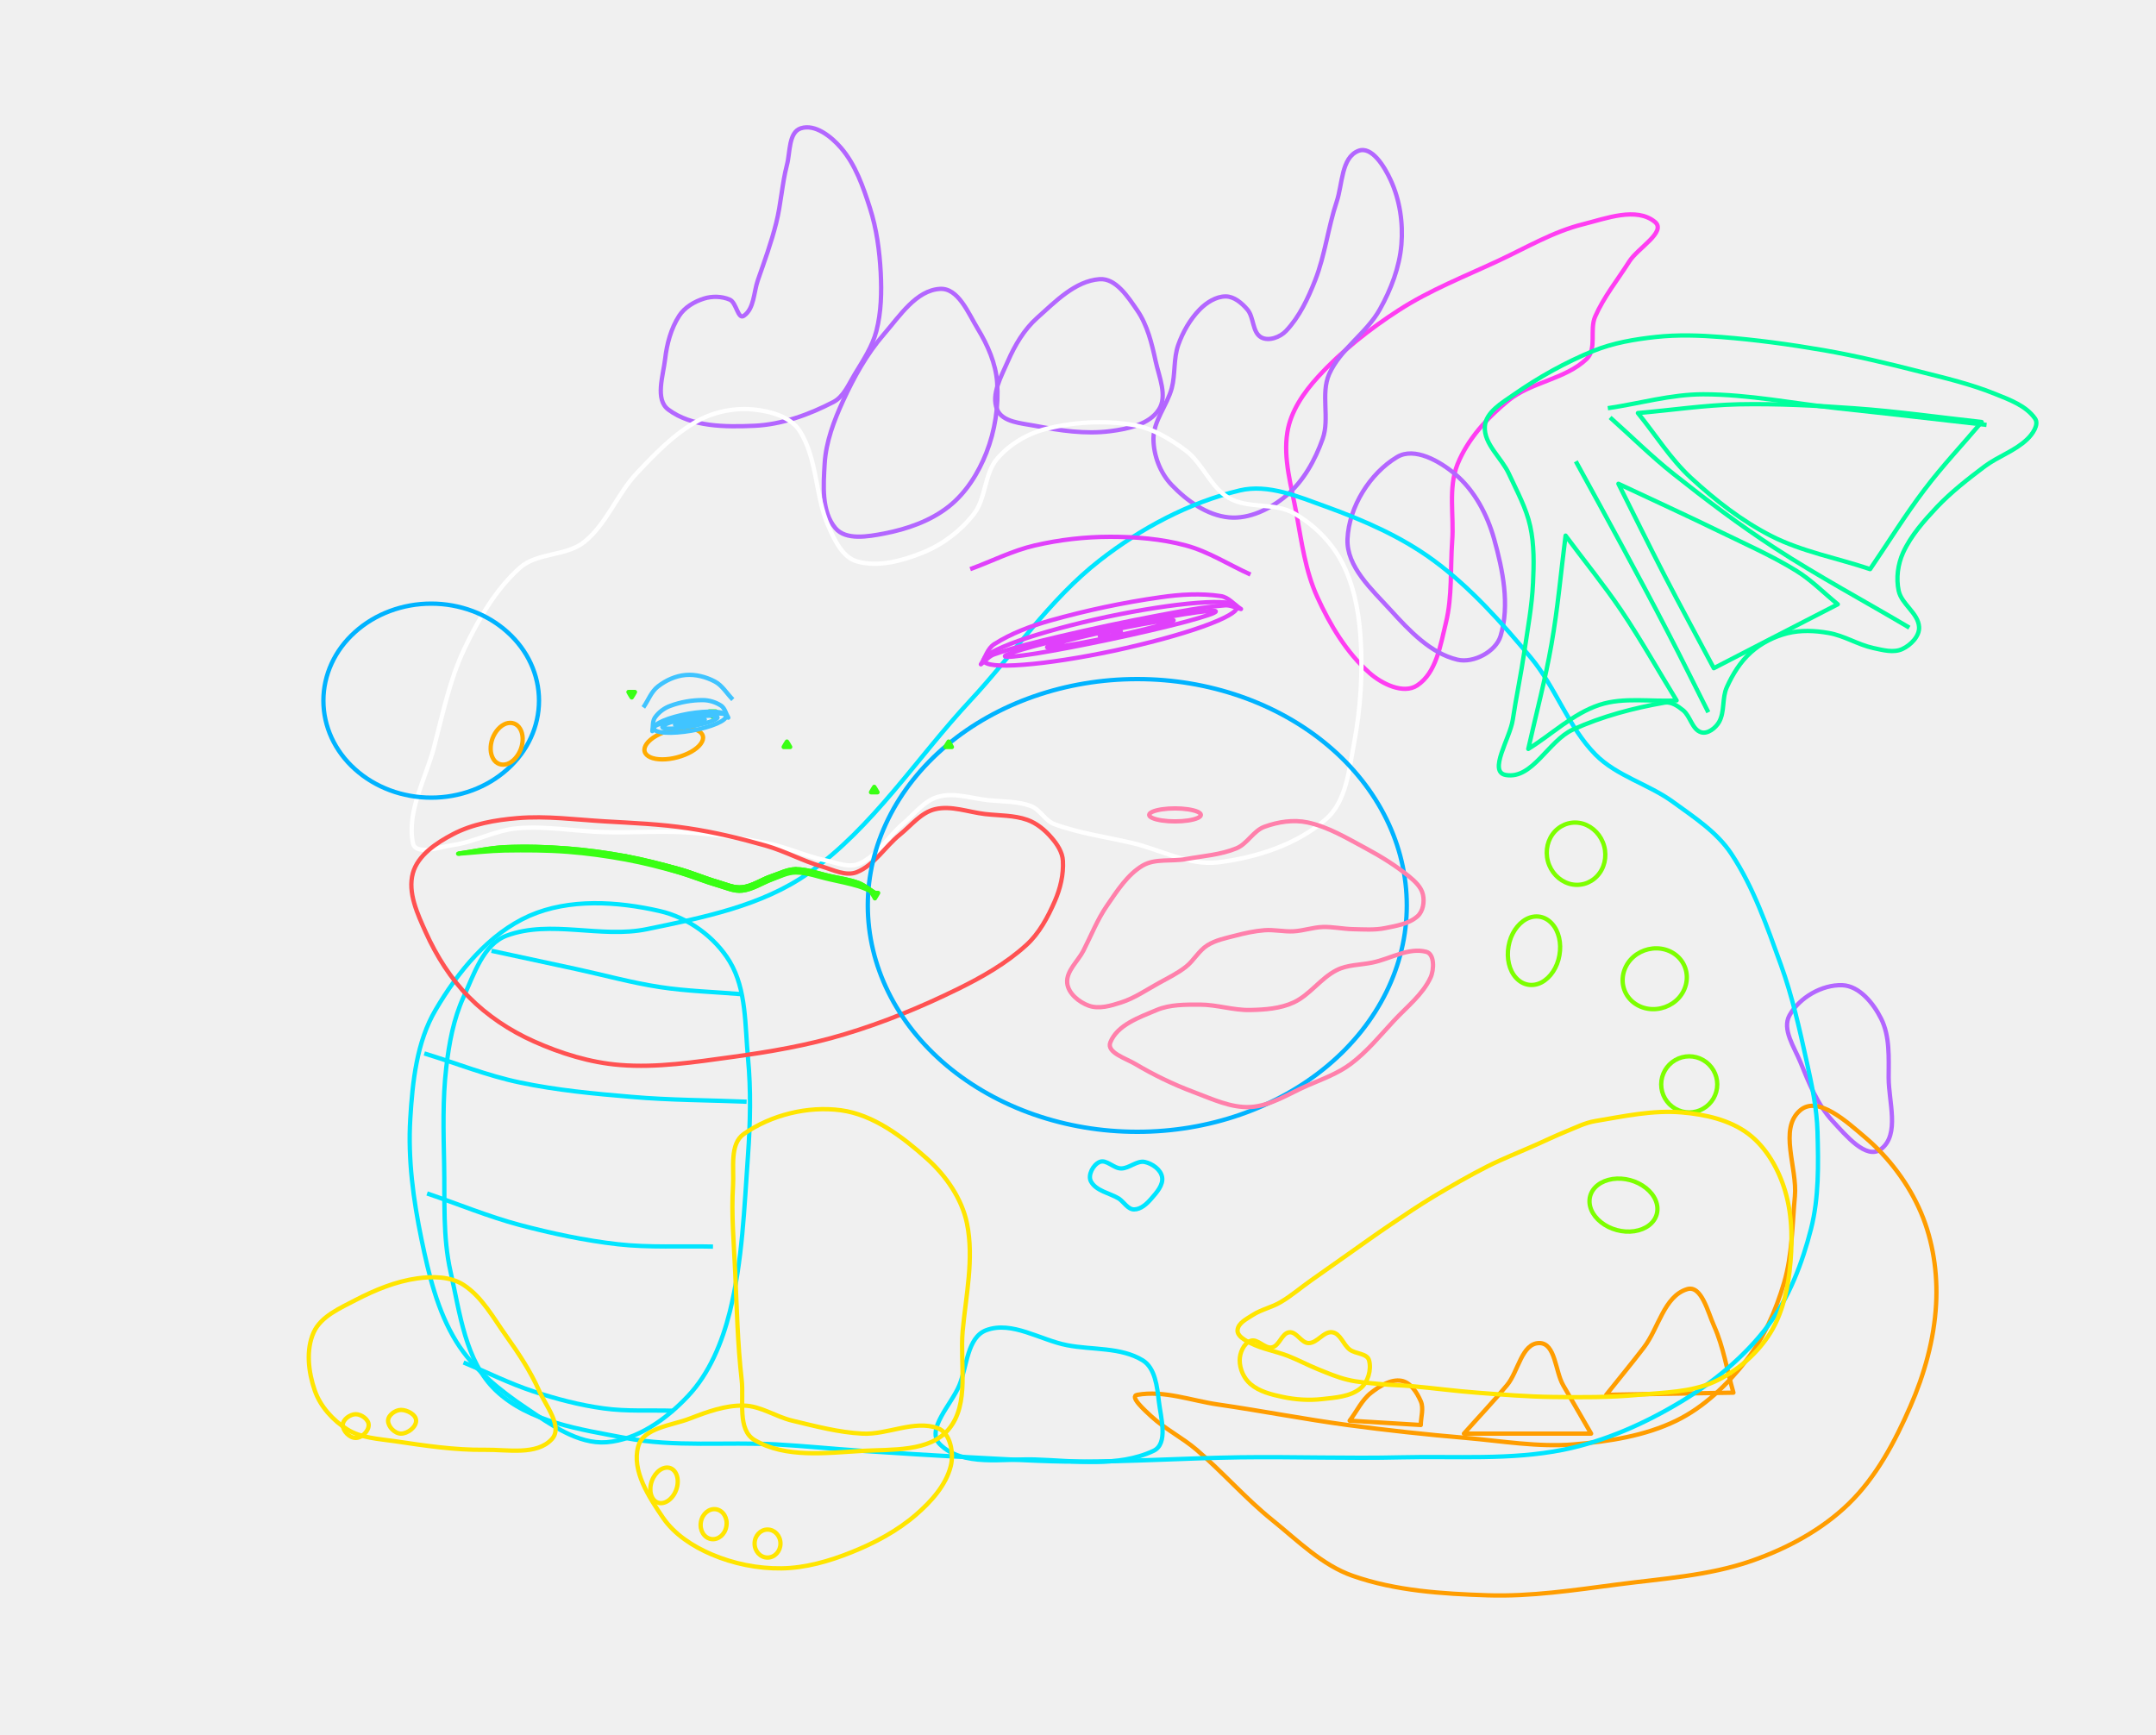
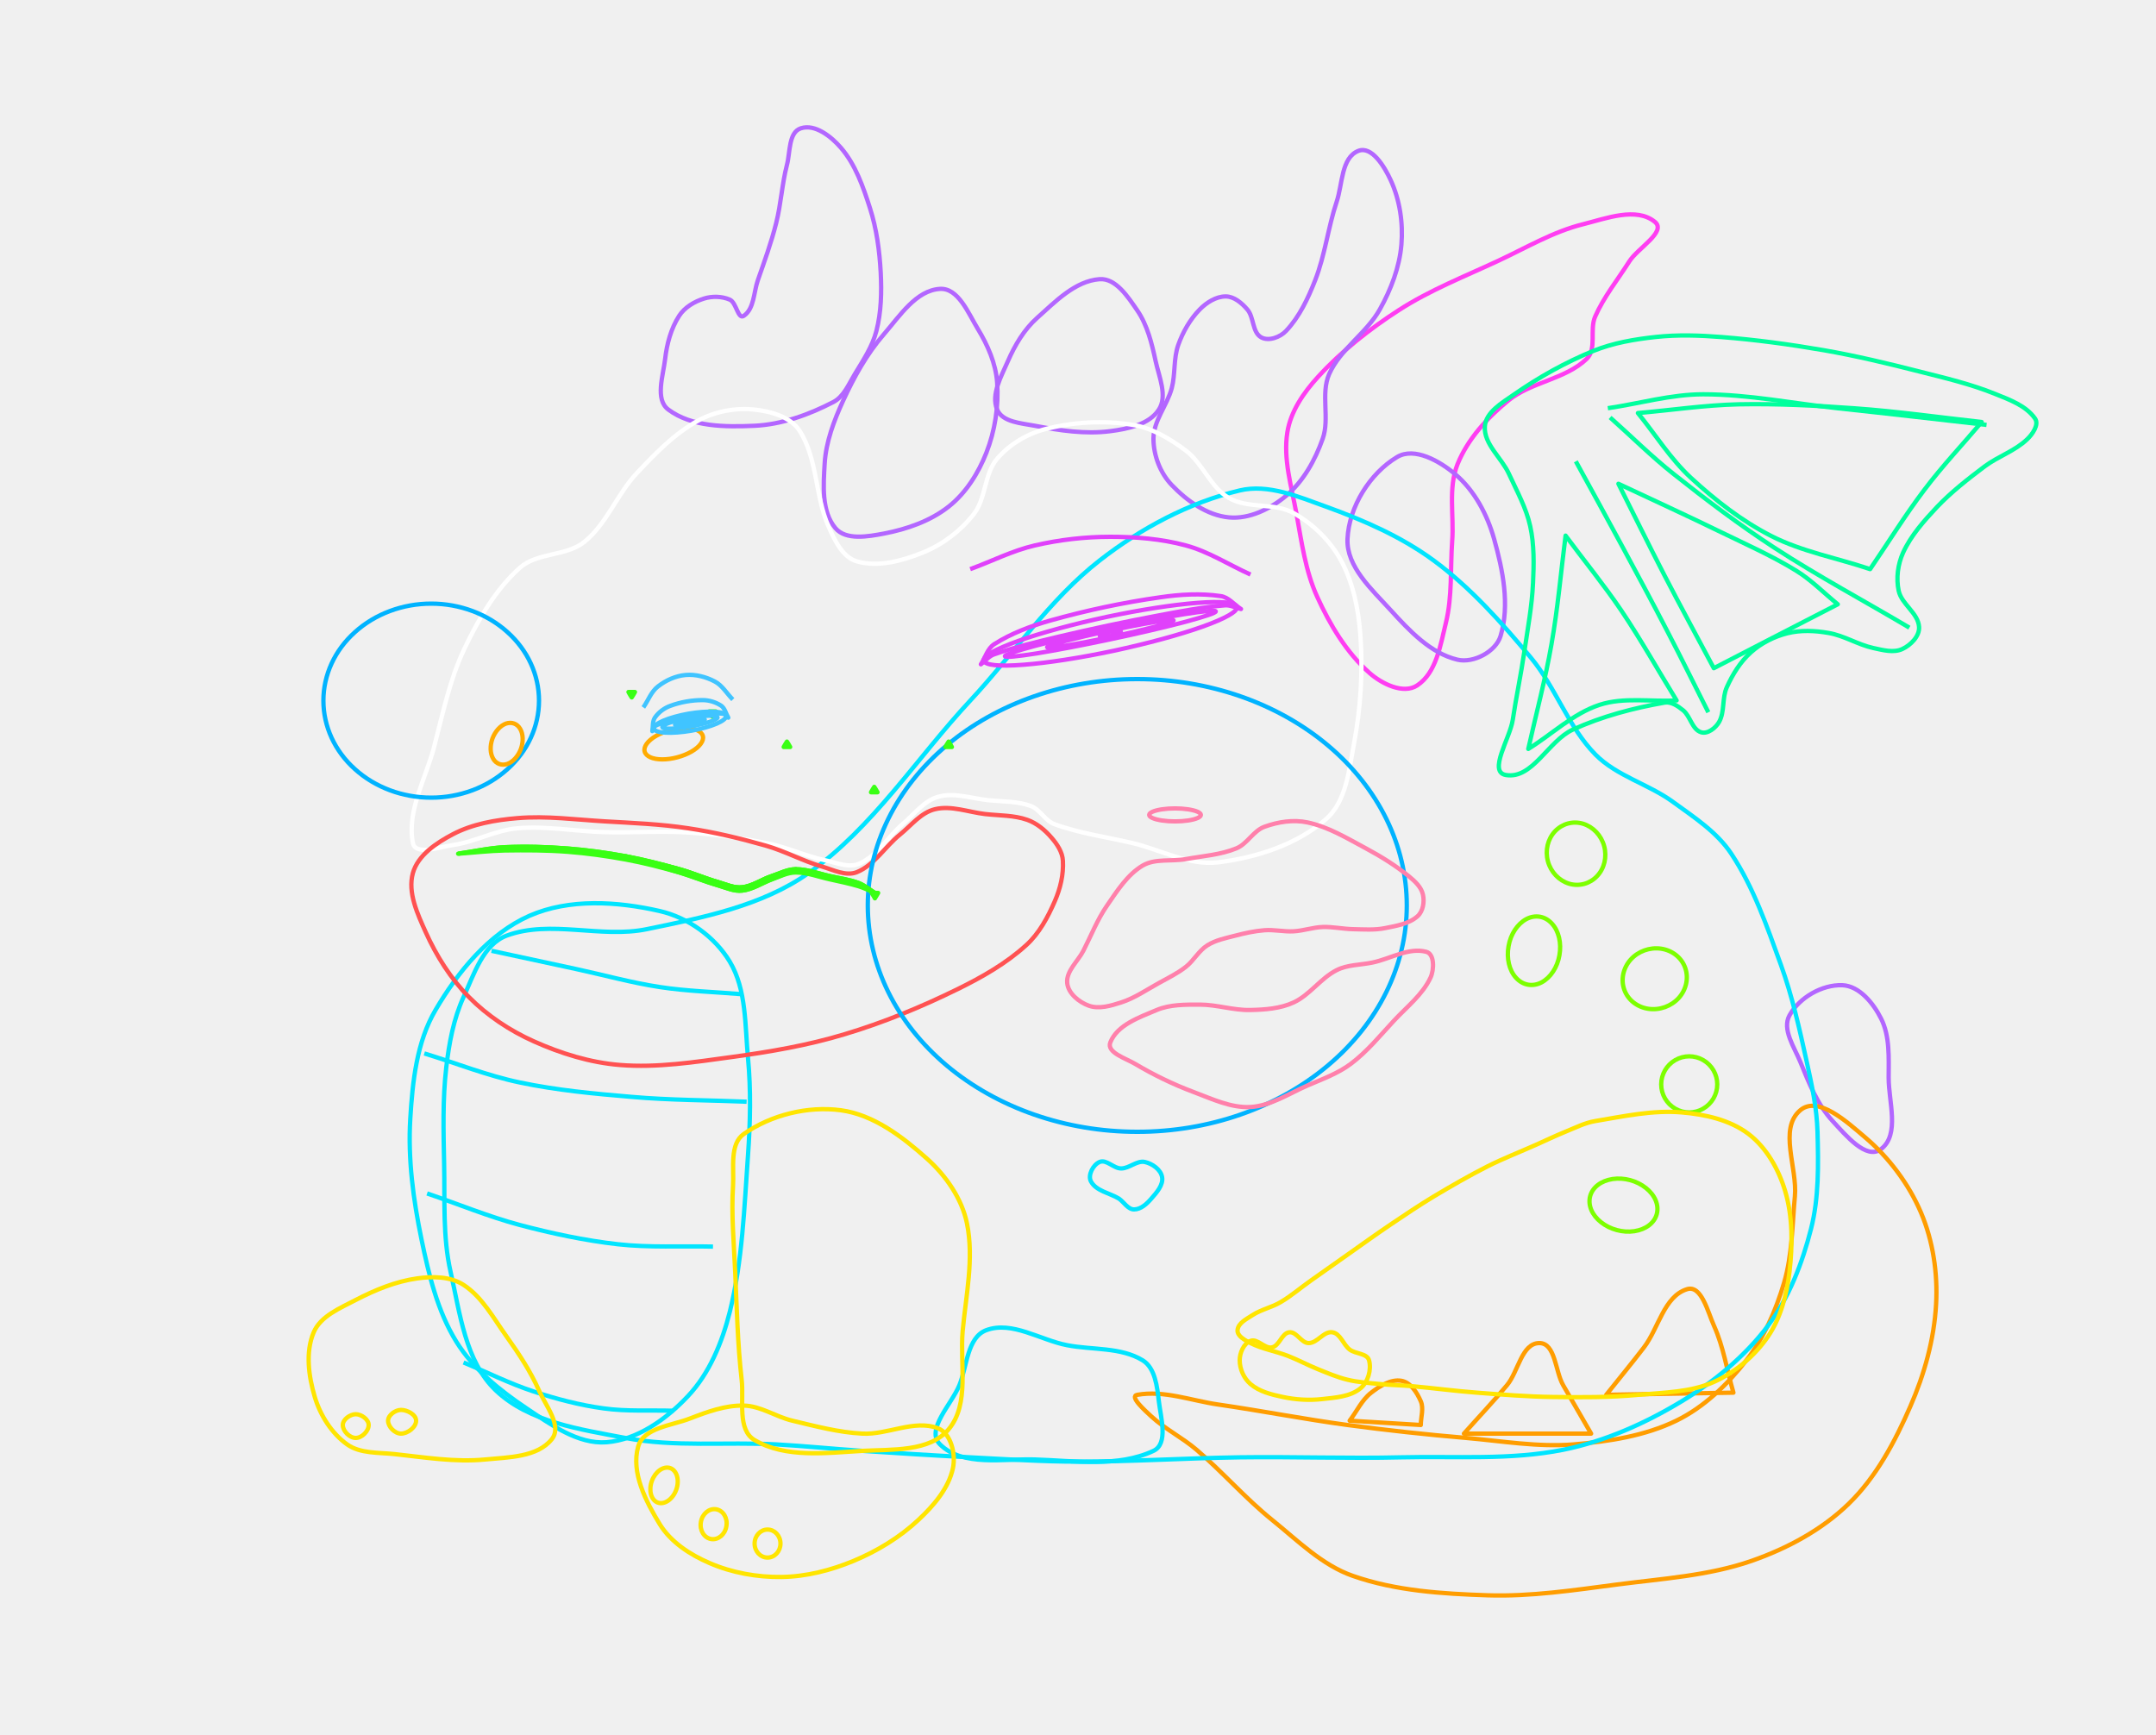
<svg xmlns="http://www.w3.org/2000/svg" width="2000" height="1609" viewBox="0 0 2000 1609">
  <g id="g_wing_back" fill="none" stroke="#ff3df2" stroke-width="4" stroke-linejoin="round">
    <path id="wing_lobe" d="M 1535.1 205.8 C 1546.4 215.0 1519.0 230.3 1511.3 242.7 C 1500.6 259.6 1487.7 275.5 1479.7 293.8 C 1474.4 306.0 1481.5 323.6 1471.9 332.9 C 1452.1 352.0 1420.4 354.2 1399.1 371.6 C 1379.6 387.6 1361.4 407.4 1352.0 430.8 C 1343.2 452.9 1348.9 478.3 1347.1 502.1 C 1345.3 527.3 1347.3 553.2 1341.3 577.7 C 1336.2 598.5 1332.4 624.2 1314.6 635.9 C 1301.8 644.3 1281.8 634.4 1270.4 624.3 C 1249.1 605.4 1233.8 579.8 1222.0 553.9 C 1210.9 529.7 1207.4 502.5 1202.6 476.3 C 1198.1 451.5 1190.2 426.0 1194.2 401.1 C 1197.2 381.7 1209.4 364.1 1222.6 349.7 C 1244.5 325.7 1270.5 305.2 1297.8 287.6 C 1326.5 269.1 1358.6 256.5 1389.5 242.1 C 1415.5 230.0 1440.7 214.9 1468.6 208.0 C 1490.1 202.6 1517.9 191.8 1535.1 205.8 Z" />
  </g>
  <g id="g_spikes" fill="none" stroke="#b366ff" stroke-width="4" stroke-linejoin="round">
    <path id="spike_head_3" d="M 1296.0 424.0 C 1312.1 414.3 1335.7 427.9 1350.0 440.0 C 1367.8 455.0 1379.7 477.5 1386.0 500.0 C 1394.1 529.0 1400.7 561.2 1392.0 590.0 C 1387.6 604.6 1366.8 615.5 1352.0 612.0 C 1327.0 606.1 1307.3 585.0 1290.0 566.0 C 1272.7 547.0 1248.9 525.7 1250.0 500.0 C 1251.3 470.4 1270.6 439.2 1296.0 424.0 Z" />
    <path id="spike_back_1" d="M 1709.0 914.0 C 1724.8 914.6 1737.9 930.8 1745.0 945.0 C 1753.3 961.5 1752.0 981.5 1752.0 1000.0 C 1752.0 1022.1 1762.5 1052.5 1745.0 1066.0 C 1731.3 1076.6 1711.8 1052.7 1700.0 1040.0 C 1685.8 1024.7 1677.9 1004.3 1670.0 985.0 C 1664.4 971.4 1652.9 954.9 1660.0 942.0 C 1669.1 925.5 1690.2 913.3 1709.0 914.0 Z" />
    <path id="horn_left" d="M 743.0 119.0 C 756.1 114.8 771.0 126.6 780.0 137.0 C 793.6 152.7 800.7 173.3 807.0 193.0 C 813.2 212.3 815.9 232.8 817.0 253.0 C 817.9 271.0 817.5 289.5 813.0 307.0 C 809.3 321.4 800.7 334.3 793.0 347.0 C 787.3 356.4 782.7 368.0 773.0 373.0 C 750.4 384.7 725.4 393.8 700.0 395.0 C 672.9 396.2 641.7 396.2 620.0 380.0 C 607.4 370.6 615.2 348.6 617.0 333.0 C 618.6 319.1 622.4 304.8 630.0 293.0 C 635.1 285.1 644.1 279.8 653.0 277.0 C 660.6 274.6 669.7 274.8 677.0 278.0 C 683.1 280.6 684.6 296.8 690.0 293.0 C 699.7 286.3 699.1 271.2 703.0 260.0 C 709.1 242.5 715.5 225.0 720.0 207.0 C 724.5 189.3 725.4 170.7 730.0 153.0 C 733.1 141.3 731.4 122.7 743.0 119.0 Z" />
    <path id="horn_right" d="M 1260.0 140.0 C 1272.5 135.0 1284.4 154.8 1290.0 167.0 C 1298.5 185.4 1301.7 206.8 1300.0 227.0 C 1298.2 248.0 1290.3 268.6 1280.0 287.0 C 1267.6 309.2 1243.3 323.8 1233.0 347.0 C 1224.9 365.4 1233.7 388.1 1227.0 407.0 C 1220.0 426.8 1209.1 446.5 1193.0 460.0 C 1178.5 472.1 1158.8 481.8 1140.0 480.0 C 1119.8 478.1 1101.1 464.7 1087.0 450.0 C 1076.3 438.9 1070.0 422.4 1070.0 407.0 C 1070.0 390.3 1082.7 376.1 1087.0 360.0 C 1090.4 347.0 1088.5 332.7 1093.0 320.0 C 1097.3 307.9 1104.0 296.2 1113.0 287.0 C 1119.3 280.6 1128.1 275.0 1137.0 275.0 C 1144.8 275.0 1151.9 281.1 1157.0 287.0 C 1163.4 294.3 1161.5 308.3 1170.0 313.0 C 1176.9 316.8 1187.6 312.8 1193.0 307.0 C 1205.4 293.9 1213.4 276.8 1220.0 260.0 C 1229.2 236.5 1232.0 210.9 1240.0 187.0 C 1245.4 170.8 1244.2 146.3 1260.0 140.0 Z" />
    <path id="spike_head_1" d="M 872.0 268.0 C 888.9 267.0 898.2 290.5 907.0 305.0 C 916.2 320.1 923.8 337.3 925.0 355.0 C 926.5 376.9 923.0 399.6 915.0 420.0 C 907.6 438.9 896.0 457.4 880.0 470.0 C 863.0 483.4 841.3 490.9 820.0 495.0 C 805.2 497.8 784.7 501.5 775.0 490.0 C 761.9 474.5 763.8 450.2 765.0 430.0 C 766.2 409.9 773.6 390.3 782.0 372.0 C 792.1 350.0 804.1 328.3 820.0 310.0 C 834.6 293.2 849.8 269.3 872.0 268.0 Z" />
    <path id="spike_head_2" d="M 1020.0 259.0 C 1035.1 257.9 1046.4 275.5 1055.0 288.0 C 1064.4 301.7 1068.5 318.7 1072.0 335.0 C 1075.2 349.7 1083.2 367.4 1075.0 380.0 C 1066.1 393.8 1046.3 397.9 1030.0 400.0 C 1006.8 403.0 983.0 399.4 960.0 395.0 C 947.5 392.6 929.9 391.7 925.0 380.0 C 919.1 365.8 928.9 349.1 935.0 335.0 C 941.4 320.3 950.0 305.7 962.0 295.0 C 979.0 279.8 997.3 260.7 1020.0 259.0 Z" />
  </g>
  <g id="g_tail" fill="none" stroke="#ff9d00" stroke-width="4" stroke-linejoin="round">
    <path id="tail" d="M 1055.0 1294.0 C 1079.8 1289.6 1105.1 1299.4 1130.0 1303.0 C 1170.1 1308.8 1209.9 1316.6 1250.0 1322.0 C 1286.6 1326.9 1323.3 1330.9 1360.0 1334.0 C 1393.3 1336.9 1426.7 1342.7 1460.0 1340.0 C 1492.4 1337.3 1525.8 1332.2 1555.0 1318.0 C 1580.7 1305.5 1602.4 1284.5 1620.0 1262.0 C 1636.4 1241.0 1647.4 1215.6 1655.0 1190.0 C 1662.6 1164.2 1662.5 1136.8 1665.0 1110.0 C 1667.5 1083.4 1649.6 1047.3 1670.0 1030.0 C 1686.5 1016.0 1713.5 1041.0 1730.0 1055.0 C 1752.2 1073.8 1770.6 1098.3 1782.0 1125.0 C 1793.2 1151.4 1797.6 1181.3 1796.0 1210.0 C 1794.2 1242.6 1785.1 1275.1 1772.0 1305.0 C 1757.8 1337.5 1740.5 1370.2 1715.0 1395.0 C 1690.0 1419.3 1657.9 1436.5 1625.0 1448.0 C 1585.1 1461.9 1542.0 1464.5 1500.0 1470.0 C 1460.2 1475.2 1420.1 1481.3 1380.0 1480.0 C 1337.9 1478.6 1294.7 1475.9 1255.0 1462.0 C 1226.3 1452.0 1203.7 1429.1 1180.0 1410.0 C 1155.2 1390.0 1134.2 1365.7 1110.0 1345.0 C 1096.8 1333.7 1080.8 1325.8 1068.0 1314.0 C 1062.2 1308.6 1047.2 1295.4 1055.0 1294.0 Z" />
    <path id="tail_spike_1" d="M 1252.0 1318.0 C 1258.7 1309.3 1263.3 1298.7 1272.0 1292.0 C 1279.9 1285.9 1290.1 1279.3 1300.0 1281.0 C 1308.6 1282.5 1314.5 1292.0 1318.0 1300.0 C 1320.9 1306.7 1318.0 1314.7 1318.0 1322.0 C 1296.0 1320.7 1274.0 1319.3 1252.0 1318.0 Z" />
    <path id="tail_spike_2" d="M 1358.0 1330.0 C 1371.3 1315.0 1385.2 1300.4 1398.0 1285.0 C 1408.5 1272.4 1411.6 1246.0 1428.0 1246.0 C 1442.9 1246.0 1442.6 1272.0 1450.0 1285.0 C 1458.6 1300.0 1467.3 1315.0 1476.0 1330.0 C 1436.7 1330.0 1397.3 1330.0 1358.0 1330.0 Z" />
    <path id="tail_spike_3" d="M 1490.0 1294.0 C 1501.7 1279.3 1513.6 1264.9 1525.0 1250.0 C 1538.6 1232.2 1543.6 1202.6 1565.0 1196.0 C 1578.4 1191.9 1584.2 1217.2 1590.0 1230.0 C 1598.8 1249.6 1602.0 1271.3 1608.0 1292.0 C 1568.7 1292.7 1529.3 1293.3 1490.0 1294.0 Z" />
  </g>
  <g id="g_body" fill="none" stroke="#00e5ff" stroke-width="4" stroke-linejoin="round">
    <path id="body" d="M 1150.0 455.0 C 1176.4 448.7 1204.5 460.8 1230.0 470.0 C 1265.1 482.7 1300.0 497.9 1330.0 520.0 C 1364.2 545.2 1392.8 577.4 1420.0 610.0 C 1443.1 637.7 1454.7 674.3 1480.0 700.0 C 1499.7 720.0 1529.3 727.4 1552.0 744.0 C 1571.5 758.2 1592.7 771.9 1606.0 792.0 C 1626.8 823.4 1639.2 859.7 1652.0 895.0 C 1662.6 924.2 1669.3 954.7 1676.0 985.0 C 1680.7 1006.4 1685.4 1028.1 1686.0 1050.0 C 1686.8 1080.1 1687.4 1110.9 1680.0 1140.0 C 1671.9 1171.8 1659.7 1203.7 1640.0 1230.0 C 1618.7 1258.3 1590.3 1281.7 1560.0 1300.0 C 1526.1 1320.5 1488.8 1337.2 1450.0 1345.0 C 1400.9 1354.8 1350.0 1350.8 1300.0 1352.0 C 1250.0 1353.2 1200.0 1351.3 1150.0 1352.0 C 1100.0 1352.7 1050.0 1356.0 1000.0 1356.0 C 966.6 1356.0 933.3 1353.7 900.0 1352.0 C 866.6 1350.3 833.3 1348.2 800.0 1346.0 C 773.3 1344.2 746.7 1341.5 720.0 1340.0 C 673.4 1337.5 625.9 1342.8 580.0 1334.0 C 538.2 1326.0 490.9 1319.4 460.0 1290.0 C 431.6 1263.0 426.7 1218.3 418.0 1180.0 C 410.6 1147.4 412.7 1113.4 412.0 1080.0 C 411.4 1050.0 410.5 1019.8 414.0 990.0 C 416.6 967.8 420.7 945.3 430.0 925.0 C 439.7 903.9 448.2 876.1 470.0 868.0 C 510.7 852.9 557.5 870.8 600.0 862.0 C 651.8 851.3 706.8 840.5 750.0 810.0 C 809.7 767.8 850.2 703.5 900.0 650.0 C 940.2 606.8 973.5 556.3 1020.0 520.0 C 1058.2 490.2 1102.9 466.2 1150.0 455.0 Z" />
    <path id="belly" d="M 491.1 849.6 C 528.0 833.4 572.7 836.2 612.0 845.2 C 638.1 851.1 663.3 869.3 677.0 892.2 C 692.6 918.3 691.0 951.5 693.9 981.8 C 696.7 1011.5 696.0 1041.6 693.9 1071.4 C 690.4 1120.1 688.8 1169.6 677.0 1217.0 C 669.9 1245.3 658.1 1274.2 638.0 1295.4 C 618.2 1316.4 591.4 1335.8 562.6 1338.0 C 535.9 1340.0 510.8 1321.5 488.5 1306.6 C 463.7 1290.0 439.3 1270.3 423.5 1245.0 C 405.8 1216.5 397.8 1182.6 391.0 1149.8 C 383.4 1113.1 378.3 1075.2 380.6 1037.8 C 382.7 1003.4 386.5 966.7 404.0 937.0 C 424.8 901.5 453.5 866.2 491.1 849.6 Z" />
    <path id="belly_under" d="M 915.0 1234.0 C 938.9 1225.2 965.0 1243.2 990.0 1248.0 C 1013.4 1252.5 1039.7 1249.6 1060.0 1262.0 C 1071.6 1269.1 1073.4 1286.5 1075.0 1300.0 C 1076.8 1315.3 1084.0 1339.4 1070.0 1346.0 C 1036.7 1361.6 996.7 1355.1 960.0 1354.0 C 930.3 1353.1 893.2 1360.9 872.0 1340.0 C 858.3 1326.5 882.7 1302.9 890.0 1285.0 C 897.1 1267.5 897.2 1240.6 915.0 1234.0 Z" />
    <path id="belly_stripe_1" d="M 456.0 882.1 C 482.0 887.7 508.0 893.3 534.0 898.9 C 560.0 904.5 585.7 911.7 612.0 915.7 C 637.4 919.6 663.1 920.2 688.7 922.4" />
    <path id="belly_stripe_2" d="M 393.6 977.3 C 423.1 986.3 451.9 997.9 482.0 1004.2 C 516.2 1011.4 551.2 1014.7 586.0 1017.6 C 621.4 1020.7 657.1 1020.6 692.6 1022.1" />
    <path id="belly_stripe_3" d="M 396.2 1107.2 C 424.8 1116.9 452.8 1128.6 482.0 1136.4 C 511.9 1144.3 542.3 1150.8 573.0 1154.3 C 602.3 1157.6 631.9 1155.8 661.4 1156.5" />
    <path id="belly_stripe_4" d="M 430.0 1264.0 C 451.7 1273.0 472.7 1283.6 495.0 1290.9 C 516.2 1297.9 537.9 1303.6 560.0 1306.6 C 581.5 1309.6 603.3 1308.1 625.0 1308.8" />
    <path id="heart" d="M 1038.0 1112.0 C 1029.3 1106.7 1016.8 1105.0 1012.0 1096.0 C 1008.9 1090.2 1014.0 1080.6 1020.0 1078.0 C 1026.4 1075.3 1033.0 1084.0 1040.0 1084.0 C 1047.6 1084.0 1054.6 1076.4 1062.0 1078.0 C 1068.9 1079.5 1076.8 1085.0 1078.0 1092.0 C 1079.3 1099.3 1072.9 1106.4 1068.0 1112.0 C 1063.9 1116.8 1058.3 1122.0 1052.0 1122.0 C 1046.3 1122.0 1042.7 1115.3 1038.0 1112.0 Z" />
  </g>
  <g id="g_spots" fill="none" stroke="#7dff00" stroke-width="4" stroke-linejoin="round">
    <path id="spot_1" d="M 1435.9 799.0 C 1433.2 789.0 1435.7 778.4 1442.5 771.2 C 1449.2 764.1 1459.1 761.4 1468.5 764.2 C 1477.9 767.1 1485.4 775.0 1488.1 785.0 C 1490.8 795.0 1488.3 805.6 1481.5 812.8 C 1474.8 819.9 1464.9 822.6 1455.5 819.8 C 1446.1 816.9 1438.6 809.0 1435.9 799.0 Z" />
    <path id="spot_2" d="M 1399.4 877.8 C 1401.3 866.6 1407.7 857.0 1416.0 852.6 C 1424.3 848.3 1433.3 849.9 1439.6 856.8 C 1446.0 863.7 1448.6 874.9 1446.6 886.2 C 1444.7 897.4 1438.3 907.0 1430.0 911.4 C 1421.7 915.7 1412.7 914.1 1406.4 907.2 C 1400.0 900.3 1397.4 889.1 1399.4 877.8 Z" />
    <path id="spot_3" d="M 1506.8 918.3 C 1503.4 908.9 1505.6 898.2 1512.6 890.3 C 1519.6 882.5 1530.4 878.6 1540.8 880.1 C 1551.2 881.6 1559.8 888.3 1563.2 897.7 C 1566.6 907.1 1564.4 917.8 1557.4 925.7 C 1550.4 933.5 1539.6 937.4 1529.2 935.9 C 1518.8 934.4 1510.2 927.7 1506.8 918.3 Z" />
    <path id="spot_4" d="M 1541.0 1006.0 C 1541.0 996.7 1546.0 988.1 1554.0 983.5 C 1562.0 978.8 1572.0 978.8 1580.0 983.5 C 1588.0 988.1 1593.0 996.7 1593.0 1006.0 C 1593.0 1015.3 1588.0 1023.9 1580.0 1028.5 C 1572.0 1033.2 1562.0 1033.2 1554.0 1028.5 C 1546.0 1023.9 1541.0 1015.3 1541.0 1006.0 Z" />
    <path id="spot_5" d="M 1475.1 1109.7 C 1477.3 1101.4 1485.3 1095.4 1495.9 1093.8 C 1506.6 1092.2 1518.4 1095.4 1526.8 1102.1 C 1535.3 1108.8 1539.1 1118.0 1536.9 1126.3 C 1534.7 1134.6 1526.7 1140.6 1516.1 1142.2 C 1505.4 1143.8 1493.6 1140.6 1485.2 1133.9 C 1476.7 1127.2 1472.9 1118.0 1475.1 1109.7 Z" />
  </g>
  <g id="g_legs" fill="none" stroke="#ffe500" stroke-width="4" stroke-linejoin="round">
-     <path id="foot_front_far" d="M 291.0 1236.0 C 297.8 1221.1 315.5 1213.6 330.0 1206.0 C 347.9 1196.7 367.1 1188.8 387.0 1186.0 C 401.3 1184.0 417.9 1184.1 430.0 1192.0 C 447.5 1203.4 457.9 1223.1 470.0 1240.0 C 481.3 1255.8 492.1 1272.2 500.0 1290.0 C 506.3 1304.2 522.4 1323.5 512.0 1335.0 C 497.9 1350.5 470.9 1344.7 450.0 1345.0 C 421.9 1345.4 393.8 1341.1 366.0 1337.0 C 351.0 1334.8 334.8 1334.1 322.0 1326.0 C 308.8 1317.6 297.1 1304.8 292.0 1290.0 C 286.1 1273.0 283.6 1252.4 291.0 1236.0 Z" />
+     <path id="foot_front_far" d="M 291.0 1236.0 C 297.4 1220.9 315.5 1213.6 330.0 1206.0 C 347.9 1196.7 367.1 1188.8 387.0 1186.0 C 401.3 1184.0 417.9 1184.1 430.0 1192.0 C 447.5 1203.4 457.9 1223.1 470.0 1240.0 C 481.3 1255.8 492.1 1272.2 500.0 1290.0 C 506.3 1304.2 521.6 1322.8 512.0 1335.0 C 498.7 1352.0 471.5 1351.9 450.0 1354.0 C 422.1 1356.7 393.9 1352.0 366.0 1349.0 C 351.1 1347.4 334.2 1348.7 322.0 1340.0 C 307.6 1329.7 297.1 1313.0 292.0 1296.0 C 286.3 1276.8 283.2 1254.4 291.0 1236.0 Z" />
    <path id="toe_far_1" d="M 318.0 1322.0 C 318.0 1316.8 324.8 1312.0 330.0 1312.0 C 335.2 1312.0 342.0 1316.8 342.0 1322.0 C 342.0 1327.7 335.7 1334.0 330.0 1334.0 C 324.3 1334.0 318.0 1327.7 318.0 1322.0 Z" />
    <path id="toe_far_2" d="M 360.0 1318.0 C 360.0 1312.8 366.8 1308.0 372.0 1308.0 C 377.7 1308.0 386.0 1312.3 386.0 1318.0 C 386.0 1324.1 378.1 1330.0 372.0 1330.0 C 366.3 1330.0 360.0 1323.7 360.0 1318.0 Z" />
    <path id="leg_front_near" d="M 690.0 1052.0 C 715.3 1034.3 749.4 1025.9 780.0 1030.0 C 810.3 1034.1 837.2 1054.6 860.0 1075.0 C 877.5 1090.7 892.3 1112.0 897.0 1135.0 C 903.7 1167.7 896.0 1201.8 893.0 1235.0 C 890.3 1265.5 899.7 1302.5 880.0 1326.0 C 862.3 1347.1 827.4 1344.5 800.0 1346.0 C 766.6 1347.9 728.9 1353.0 700.0 1336.0 C 683.6 1326.3 690.2 1299.0 688.0 1280.0 C 684.2 1246.8 683.5 1213.4 682.0 1180.0 C 680.8 1153.4 678.3 1126.6 680.0 1100.0 C 681.0 1083.7 676.6 1061.4 690.0 1052.0 Z" />
-     <path id="paw_front_near" d="M 592.0 1342.0 C 596.8 1324.4 623.0 1322.6 640.0 1316.0 C 656.0 1309.8 672.9 1303.6 690.0 1304.0 C 705.7 1304.3 719.7 1314.4 735.0 1318.0 C 756.4 1323.1 778.0 1328.9 800.0 1330.0 C 823.4 1331.2 848.0 1317.0 870.0 1325.0 C 881.6 1329.2 885.0 1348.0 882.0 1360.0 C 877.5 1377.9 863.9 1392.9 850.0 1405.0 C 832.5 1420.2 811.5 1431.4 790.0 1440.0 C 769.4 1448.3 747.2 1454.7 725.0 1455.0 C 702.9 1455.3 680.3 1450.7 660.0 1442.0 C 642.7 1434.6 625.6 1423.5 615.0 1408.0 C 601.9 1388.7 585.9 1364.5 592.0 1342.0 Z" />
+     <path id="paw_front_near" d="M 592.0 1342.0 C 597.0 1324.5 623.0 1322.6 640.0 1316.0 C 656.0 1309.8 672.9 1303.6 690.0 1304.0 C 705.7 1304.3 719.7 1314.4 735.0 1318.0 C 756.4 1323.1 778.0 1328.9 800.0 1330.0 C 823.4 1331.2 848.1 1316.7 870.0 1325.0 C 882.3 1329.7 886.7 1349.1 884.0 1362.0 C 880.0 1380.8 866.0 1396.9 852.0 1410.0 C 834.7 1426.2 813.8 1438.9 792.0 1448.0 C 770.9 1456.8 747.9 1462.7 725.0 1463.0 C 702.3 1463.3 678.9 1459.1 658.0 1450.0 C 640.1 1442.3 622.2 1430.6 612.0 1414.0 C 599.0 1392.7 585.2 1366.0 592.0 1342.0 Z" />
    <path id="toe_near_1" d="M 604.7 1373.9 C 607.9 1365.1 615.6 1359.8 621.8 1362.0 C 628.0 1364.3 630.5 1373.3 627.3 1382.1 C 624.1 1390.9 616.4 1396.2 610.2 1394.0 C 604.0 1391.7 601.5 1382.7 604.7 1373.9 Z" />
    <path id="toe_near_2" d="M 650.2 1411.9 C 651.5 1404.3 657.9 1399.1 664.4 1400.2 C 671.0 1401.4 675.2 1408.5 673.8 1416.1 C 672.5 1423.7 666.1 1428.9 659.6 1427.8 C 653.0 1426.6 648.8 1419.5 650.2 1411.9 Z" />
    <path id="toe_near_3" d="M 700.0 1432.0 C 700.0 1424.8 705.4 1419.0 712.0 1419.0 C 718.6 1419.0 724.0 1424.8 724.0 1432.0 C 724.0 1439.2 718.6 1445.0 712.0 1445.0 C 705.4 1445.0 700.0 1439.2 700.0 1432.0 Z" />
    <path id="hind_leg" d="M 1480.0 1040.0 C 1506.4 1035.6 1533.3 1029.7 1560.0 1032.0 C 1581.6 1033.8 1604.7 1038.9 1622.0 1052.0 C 1638.7 1064.7 1650.0 1084.9 1656.0 1105.0 C 1663.1 1129.0 1662.9 1155.1 1660.0 1180.0 C 1657.5 1200.9 1651.9 1222.6 1640.0 1240.0 C 1627.7 1257.9 1609.8 1273.1 1590.0 1282.0 C 1568.4 1291.7 1543.6 1291.8 1520.0 1294.0 C 1493.4 1296.5 1466.7 1296.4 1440.0 1296.0 C 1416.6 1295.7 1393.3 1293.8 1370.0 1292.0 C 1350.0 1290.5 1330.0 1287.8 1310.0 1286.0 C 1300.0 1285.1 1290.0 1285.0 1280.0 1284.0 C 1270.0 1283.0 1259.8 1282.4 1250.0 1280.0 C 1240.4 1277.7 1231.2 1273.7 1222.0 1270.0 C 1212.9 1266.3 1204.2 1261.6 1195.0 1258.0 C 1183.5 1253.5 1171.0 1251.6 1160.0 1246.0 C 1155.0 1243.4 1147.6 1239.6 1148.0 1234.0 C 1148.5 1227.4 1156.5 1223.6 1162.0 1220.0 C 1170.0 1214.8 1179.8 1212.9 1188.0 1208.0 C 1197.9 1202.2 1206.6 1194.6 1216.0 1188.0 C 1227.3 1180.0 1238.6 1172.0 1250.0 1164.0 C 1263.3 1154.6 1276.5 1145.1 1290.0 1136.0 C 1303.2 1127.1 1316.4 1118.2 1330.0 1110.0 C 1346.4 1100.2 1363.0 1090.6 1380.0 1082.0 C 1394.7 1074.6 1410.0 1068.7 1425.0 1062.0 C 1434.0 1058.0 1442.9 1053.7 1452.0 1050.0 C 1461.2 1046.3 1470.2 1041.6 1480.0 1040.0 Z" />
    <path id="hind_toes" d="M 1150.0 1262.0 C 1150.0 1255.1 1153.6 1246.5 1160.0 1244.0 C 1166.5 1241.4 1173.2 1251.5 1180.0 1250.0 C 1186.9 1248.5 1189.0 1236.8 1196.0 1236.0 C 1202.8 1235.2 1207.1 1246.0 1214.0 1246.0 C 1222.1 1246.0 1228.0 1234.7 1236.0 1236.0 C 1243.5 1237.2 1246.0 1247.4 1252.0 1252.0 C 1257.5 1256.2 1268.2 1255.4 1270.0 1262.0 C 1272.4 1270.7 1269.0 1282.3 1262.0 1288.0 C 1252.4 1295.9 1238.4 1296.6 1226.0 1298.0 C 1214.1 1299.3 1201.8 1298.5 1190.0 1296.0 C 1179.5 1293.8 1168.2 1291.0 1160.0 1284.0 C 1153.9 1278.8 1150.0 1270.1 1150.0 1262.0 Z" />
  </g>
  <g id="g_wing" fill="none" stroke="#00ff9d" stroke-width="4" stroke-linejoin="round">
    <path id="wing_main" d="M 1377.4 395.7 C 1378.2 382.4 1393.4 373.7 1404.3 366.1 C 1427.4 350.0 1452.2 336.1 1478.2 325.5 C 1496.5 318.1 1516.5 314.7 1536.1 312.6 C 1556.3 310.4 1576.9 311.1 1597.1 312.7 C 1628.9 315.2 1660.5 319.5 1691.8 324.9 C 1721.7 330.1 1751.3 337.2 1780.7 344.7 C 1804.4 350.7 1828.3 356.3 1850.9 365.5 C 1864.3 370.9 1879.5 376.4 1887.8 388.3 C 1891.7 393.9 1885.4 402.9 1880.4 407.6 C 1869.1 418.4 1853.4 423.4 1840.9 432.8 C 1825.5 444.4 1810.1 456.4 1796.8 470.4 C 1784.8 483.2 1772.7 496.7 1765.4 512.7 C 1760.5 523.5 1758.8 536.4 1761.3 548.1 C 1764.0 560.6 1779.4 568.7 1780.2 581.6 C 1780.8 590.1 1772.5 598.5 1764.7 602.1 C 1756.6 605.9 1746.6 603.1 1737.8 601.2 C 1723.5 598.1 1710.6 589.6 1696.2 587.2 C 1683.7 585.0 1670.4 584.4 1658.0 587.5 C 1645.7 590.6 1633.8 596.6 1624.3 605.1 C 1614.5 613.8 1607.3 625.5 1601.9 637.5 C 1597.3 647.5 1600.1 660.2 1594.7 669.8 C 1591.5 675.4 1584.0 681.3 1577.9 679.3 C 1569.6 676.6 1568.1 664.5 1561.4 659.0 C 1556.6 655.1 1550.4 650.8 1544.3 651.8 C 1515.1 656.9 1485.9 664.6 1459.0 676.9 C 1436.2 687.3 1421.7 723.1 1397.0 719.0 C 1380.0 716.3 1400.8 684.8 1403.3 667.8 C 1406.5 646.5 1411.0 625.4 1414.1 604.1 C 1417.2 583.1 1421.1 562.2 1422.1 541.0 C 1422.9 523.4 1423.3 505.4 1419.5 488.2 C 1415.8 471.2 1407.1 455.6 1399.8 439.7 C 1393.0 424.7 1376.4 412.1 1377.4 395.7 Z" />
    <path id="wing_membrane_1" d="M 1452.3 496.9 C 1469.5 520.1 1487.8 542.5 1504.0 566.4 C 1522.2 593.5 1538.2 622.0 1555.3 649.8 C 1531.5 651.2 1506.5 646.5 1483.8 653.9 C 1459.2 662.0 1439.7 681.2 1417.7 694.8 C 1424.9 662.5 1433.5 630.5 1439.2 597.8 C 1445.1 564.4 1448.0 530.5 1452.3 496.9 Z" />
    <path id="wing_membrane_2" d="M 1501.3 448.8 C 1533.1 463.8 1565.0 478.3 1596.5 493.7 C 1620.1 505.2 1644.3 515.9 1666.6 529.7 C 1680.5 538.3 1692.1 550.3 1704.8 560.6 C 1685.6 570.4 1666.4 580.3 1647.3 590.2 C 1628.1 600.1 1609.0 610.0 1589.8 619.9 C 1574.5 591.1 1558.9 562.5 1543.9 533.5 C 1529.4 505.4 1515.5 477.0 1501.3 448.8 Z" />
    <path id="wing_membrane_3" d="M 1519.4 383.2 C 1550.5 380.5 1581.5 375.8 1612.7 375.1 C 1648.7 374.4 1684.7 376.2 1720.5 378.8 C 1759.9 381.6 1799.0 387.2 1838.3 391.5 C 1820.6 412.4 1801.7 432.4 1785.2 454.3 C 1767.2 478.0 1751.6 503.4 1734.8 528.0 C 1704.3 517.7 1671.9 511.9 1643.2 497.3 C 1615.9 483.4 1591.3 464.2 1568.7 443.4 C 1549.6 425.8 1535.8 403.3 1519.4 383.2 Z" />
    <path id="wing_bone_1" d="M 1461.8 428.0 C 1475.9 453.8 1490.1 479.5 1504.0 505.3 C 1518.5 532.2 1533.0 559.1 1547.0 586.2 C 1559.9 610.9 1572.1 635.9 1584.7 660.8" />
    <path id="wing_bone_2" d="M 1493.6 387.3 C 1513.3 404.8 1532.0 423.5 1552.6 439.8 C 1582.8 463.8 1613.6 487.0 1645.9 508.1 C 1686.6 534.6 1729.4 557.5 1771.2 582.3" />
    <path id="wing_bone_3" d="M 1491.5 378.7 C 1520.9 374.4 1550.1 365.8 1579.9 365.8 C 1621.9 365.8 1663.5 374.3 1705.2 378.8 C 1751.1 383.7 1796.9 389.0 1842.8 394.2" />
  </g>
  <g id="g_head" fill="none" stroke="#ffffff" stroke-width="4" stroke-linejoin="round">
    <path id="head" d="M 383.0 782.0 C 377.3 752.4 394.7 722.8 402.5 693.6 C 410.7 662.5 417.1 630.4 431.0 601.4 C 444.1 574.1 459.8 546.7 482.4 526.6 C 498.4 512.4 525.4 516.2 542.1 502.7 C 562.8 486.0 572.4 458.5 590.6 439.1 C 607.9 420.7 625.9 402.0 648.0 390.0 C 663.5 381.6 682.4 378.1 700.0 380.0 C 715.4 381.6 733.7 386.9 742.0 400.0 C 758.4 426.0 756.1 460.1 768.5 488.3 C 774.2 501.1 781.6 517.2 795.2 520.9 C 815.1 526.4 837.3 520.2 856.4 512.5 C 874.6 505.1 891.1 492.5 903.2 477.1 C 914.7 462.6 912.9 440.0 924.8 425.8 C 936.2 412.3 952.9 402.4 970.0 398.0 C 995.9 391.4 1023.6 389.9 1050.0 394.0 C 1068.3 396.8 1085.2 406.9 1100.0 418.0 C 1115.8 429.9 1122.9 452.1 1140.0 462.0 C 1157.8 472.3 1182.1 466.0 1200.0 476.0 C 1218.1 486.1 1234.1 501.8 1244.0 520.0 C 1255.5 541.2 1260.3 566.0 1262.0 590.0 C 1264.4 623.3 1262.2 657.2 1256.0 690.0 C 1251.4 714.5 1248.8 743.6 1230.0 760.0 C 1203.0 783.6 1165.6 795.6 1130.0 800.0 C 1102.9 803.3 1076.6 788.2 1050.0 782.0 C 1026.0 776.4 1001.3 773.1 978.2 764.6 C 969.5 761.5 964.8 750.9 956.1 747.7 C 943.7 743.2 930.1 743.7 917.0 742.4 C 901.6 740.8 885.5 735.0 870.6 739.1 C 857.3 742.7 848.3 755.2 837.8 764.1 C 824.0 775.8 814.2 793.4 797.7 801.0 C 787.8 805.7 775.7 800.3 765.0 798.0 C 747.1 794.1 730.2 786.1 712.2 782.4 C 688.2 777.5 663.8 774.1 639.4 772.4 C 613.3 770.6 587.1 772.7 561.0 772.0 C 534.0 771.3 507.0 766.1 480.1 768.4 C 459.5 770.2 440.5 781.1 420.0 784.0 C 407.8 785.7 385.4 794.1 383.0 782.0 Z" />
  </g>
  <g id="g_jaw" fill="none" stroke="#ff5252" stroke-width="4" stroke-linejoin="round">
    <path id="jaw" d="M 420.0 774.0 C 438.2 764.4 459.5 760.7 480.0 759.0 C 506.9 756.7 534.0 760.4 561.0 762.0 C 586.8 763.5 612.8 764.5 638.4 768.4 C 662.7 772.0 686.7 777.8 710.3 784.5 C 728.2 789.6 744.7 798.8 762.5 803.9 C 773.0 807.0 784.8 813.2 794.9 809.1 C 811.3 802.4 821.1 785.3 834.8 774.3 C 845.2 765.9 854.3 753.8 867.4 750.7 C 882.5 747.1 898.3 753.4 913.7 755.2 C 926.9 756.7 940.5 756.2 953.0 760.6 C 961.7 763.7 969.3 770.0 975.3 777.0 C 980.6 783.0 985.6 790.6 986.0 798.6 C 986.7 811.3 983.6 824.3 978.5 836.0 C 972.0 850.9 964.0 866.0 951.9 876.9 C 933.3 893.8 911.0 906.5 888.4 917.6 C 854.6 934.2 819.5 948.7 783.4 959.5 C 749.4 969.8 714.2 975.8 679.0 980.6 C 644.6 985.3 609.7 990.8 575.0 988.0 C 547.4 985.8 520.2 977.3 495.0 966.0 C 472.9 956.1 452.0 942.2 435.0 925.0 C 418.1 907.9 404.9 886.9 395.0 865.0 C 387.3 847.9 378.0 828.1 383.0 810.0 C 387.6 793.4 404.8 782.0 420.0 774.0 Z" />
  </g>
  <g id="g_cheek" fill="none" stroke="#00b3ff" stroke-width="4" stroke-linejoin="round">
    <path id="cheek_puff" d="M 805.0 840.0 C 805.0 784.3 831.3 730.9 878.2 691.5 C 925.1 652.1 988.7 630.0 1055.0 630.0 C 1121.3 630.0 1184.9 652.1 1231.8 691.5 C 1278.7 730.9 1305.0 784.3 1305.0 840.0 C 1305.0 895.7 1278.7 949.1 1231.8 988.5 C 1184.9 1027.9 1121.3 1050.0 1055.0 1050.0 C 988.7 1050.0 925.1 1027.9 878.2 988.5 C 831.3 949.1 805.0 895.7 805.0 840.0 Z" />
    <path id="cheek_puff_far" d="M 300.0 650.0 C 300.0 626.1 310.5 603.2 329.3 586.4 C 348.0 569.5 373.5 560.0 400.0 560.0 C 426.5 560.0 452.0 569.5 470.7 586.4 C 489.5 603.2 500.0 626.1 500.0 650.0 C 500.0 673.9 489.5 696.8 470.7 713.6 C 452.0 730.5 426.5 740.0 400.0 740.0 C 373.5 740.0 348.0 730.5 329.3 713.6 C 310.5 696.8 300.0 673.9 300.0 650.0 Z" />
  </g>
  <g id="g_marks" fill="none" stroke="#ff80ab" stroke-width="4" stroke-linejoin="round">
    <path id="kiss_upper" d="M 990.0 912.0 C 990.9 921.6 1000.9 929.7 1010.0 933.0 C 1019.5 936.4 1030.4 933.1 1040.0 930.0 C 1052.5 926.0 1063.5 918.3 1075.0 912.0 C 1083.5 907.3 1092.3 903.0 1100.0 897.0 C 1107.4 891.2 1112.0 882.0 1120.0 877.0 C 1127.8 872.1 1137.1 870.3 1146.0 868.0 C 1154.8 865.7 1163.9 863.7 1173.0 863.0 C 1182.0 862.3 1191.0 864.5 1200.0 864.0 C 1209.1 863.5 1217.9 860.3 1227.0 860.0 C 1236.4 859.7 1245.6 861.8 1255.0 862.0 C 1265.0 862.2 1275.2 863.0 1285.0 861.0 C 1295.4 858.9 1307.0 857.1 1315.0 850.0 C 1320.1 845.4 1321.5 836.7 1320.0 830.0 C 1318.5 823.0 1312.5 817.5 1307.0 813.0 C 1294.7 803.0 1281.0 794.5 1267.0 787.0 C 1249.6 777.7 1232.3 767.1 1213.0 763.0 C 1199.9 760.2 1185.6 762.4 1173.0 767.0 C 1162.7 770.7 1157.1 782.8 1147.0 787.0 C 1132.2 793.1 1115.8 794.1 1100.0 797.0 C 1086.7 799.4 1071.6 796.2 1060.0 803.0 C 1045.8 811.4 1036.4 826.4 1027.0 840.0 C 1018.0 853.0 1012.2 867.9 1005.0 882.0 C 999.9 891.9 988.9 900.9 990.0 912.0 Z" />
    <path id="kiss_lower" d="M 1030.0 967.0 C 1036.5 950.8 1056.9 943.8 1073.0 937.0 C 1085.4 931.8 1099.6 932.0 1113.0 932.0 C 1128.8 932.0 1144.2 937.4 1160.0 937.0 C 1173.5 936.7 1187.7 935.7 1200.0 930.0 C 1215.1 923.0 1225.1 907.5 1240.0 900.0 C 1250.0 894.9 1262.0 895.3 1273.0 893.0 C 1289.7 889.6 1306.5 878.7 1323.0 883.0 C 1330.9 885.0 1330.4 899.7 1327.0 907.0 C 1319.6 922.8 1304.9 934.2 1293.0 947.0 C 1280.2 960.8 1268.1 975.7 1253.0 987.0 C 1241.1 995.9 1226.7 1001.1 1213.0 1007.0 C 1195.7 1014.5 1178.9 1025.9 1160.0 1027.0 C 1141.8 1028.0 1124.1 1019.4 1107.0 1013.0 C 1088.3 1006.0 1070.2 997.2 1053.0 987.0 C 1044.3 981.8 1026.2 976.4 1030.0 967.0 Z" />
    <path id="blush" d="M 1066.0 756.0 C 1066.0 753.9 1070.6 751.9 1078.0 750.8 C 1085.4 749.7 1094.6 749.7 1102.0 750.8 C 1109.4 751.9 1114.0 753.9 1114.0 756.0 C 1114.0 758.1 1109.4 760.1 1102.0 761.2 C 1094.6 762.3 1085.4 762.3 1078.0 761.2 C 1070.6 760.1 1066.0 758.1 1066.0 756.0 Z" />
  </g>
  <g id="g_mouth" fill="none" stroke="#39ff14" stroke-width="4" stroke-linejoin="round">
    <path id="mouth_line" d="M 425.0 792.0 C 439.4 790.0 453.7 786.7 468.2 786.0 C 487.6 785.1 507.1 785.7 526.5 787.2 C 544.6 788.6 562.7 791.1 580.5 794.4 C 597.3 797.5 613.8 801.8 630.2 806.4 C 642.4 809.8 654.0 814.9 666.2 818.4 C 673.5 820.5 681.0 824.1 688.5 823.2 C 698.2 822.1 706.6 815.9 715.9 812.8 C 723.2 810.3 730.5 806.4 738.2 806.4 C 749.0 806.4 759.4 810.5 769.9 812.8 C 778.8 814.8 788.0 816.0 796.5 819.2 C 802.0 821.3 806.6 825.3 811.6 828.4" />
    <path id="mouth_cavity" d="M 425.0 792.0 C 439.4 790.0 453.7 786.7 468.2 786.0 C 487.6 785.1 507.1 785.7 526.5 787.2 C 544.6 788.6 562.7 791.1 580.5 794.4 C 597.3 797.5 613.8 801.8 630.2 806.4 C 642.4 809.8 654.0 814.9 666.2 818.4 C 673.5 820.5 681.0 824.1 688.5 823.2 C 698.2 822.1 706.6 815.9 715.9 812.8 C 723.2 810.3 730.5 806.4 738.2 806.4 C 749.0 806.4 759.4 810.5 769.9 812.8 C 778.8 814.8 788.0 816.0 796.5 819.2 C 802.0 821.3 806.6 825.3 811.6 828.4 C 806.6 826.3 801.7 823.8 796.5 822.2 C 787.8 819.6 778.8 817.8 769.9 815.8 C 759.4 813.5 749.0 809.4 738.2 809.4 C 730.5 809.4 723.2 813.3 715.9 815.8 C 706.6 818.9 698.2 825.1 688.5 826.2 C 681.0 827.1 673.5 823.5 666.2 821.4 C 654.0 817.9 642.4 812.8 630.2 809.4 C 613.8 804.8 597.3 800.5 580.5 797.4 C 562.7 794.1 544.6 791.6 526.5 790.2 C 507.1 788.7 487.6 788.7 468.2 789.0 C 453.8 789.3 439.4 791.0 425.0 792.0 Z" />
    <path id="tongue" d="M 580.5 794.4 C 597.1 798.4 613.8 801.8 630.2 806.4 C 642.4 809.8 654.0 814.9 666.2 818.4 C 673.5 820.5 681.0 824.1 688.5 823.2 C 698.2 822.1 706.6 815.9 715.9 812.8 C 723.2 810.3 730.8 808.5 738.2 806.4 C 730.8 809.5 723.4 812.8 715.9 815.8 C 706.8 819.4 698.2 825.1 688.5 826.2 C 681.0 827.1 673.5 823.5 666.2 821.4 C 654.0 817.9 642.3 813.2 630.2 809.4 C 613.7 804.2 597.1 799.4 580.5 794.4 Z" />
    <path id="teeth_upper_1" d="M 808.6 828.4 C 809.2 829.3 809.7 830.2 810.3 831.1 C 810.7 831.9 811.2 832.6 811.6 833.4 C 812.1 832.6 812.5 831.9 813.0 831.1 C 813.5 830.2 814.1 829.3 814.6 828.4 C 812.6 828.4 810.6 828.4 808.6 828.4 Z" />
    <path id="teeth_upper_2" d="M 583.0 642.0 C 583.5 642.9 584.1 643.8 584.6 644.8 C 585.1 645.5 585.5 646.2 586.0 647.0 C 586.5 646.2 586.9 645.5 587.4 644.8 C 587.9 643.8 588.5 642.9 589.0 642.0 C 587.0 642.0 585.0 642.0 583.0 642.0 Z" />
    <path id="teeth_upper_3" d="M 658.0 660.0 C 658.5 660.9 659.1 661.8 659.6 662.8 C 660.1 663.5 660.5 664.2 661.0 665.0 C 661.5 664.2 661.9 663.5 662.4 662.8 C 662.9 661.8 663.5 660.9 664.0 660.0 C 662.0 660.0 660.0 660.0 658.0 660.0 Z" />
    <path id="teeth_lower_1" d="M 733.0 693.0 C 732.5 692.1 731.9 691.2 731.4 690.2 C 730.9 689.5 730.5 688.8 730.0 688.0 C 729.5 688.8 729.1 689.5 728.6 690.2 C 728.1 691.2 727.5 692.1 727.0 693.0 C 729.0 693.0 731.0 693.0 733.0 693.0 Z" />
    <path id="teeth_lower_2" d="M 814.0 735.0 C 813.5 734.1 812.9 733.2 812.4 732.2 C 811.9 731.5 811.5 730.8 811.0 730.0 C 810.5 730.8 810.1 731.5 809.6 732.2 C 809.1 733.2 808.5 734.1 808.0 735.0 C 810.0 735.0 812.0 735.0 814.0 735.0 Z" />
    <path id="teeth_lower_3" d="M 883.0 693.0 C 882.5 692.1 881.9 691.2 881.4 690.2 C 880.9 689.5 880.5 688.8 880.0 688.0 C 879.5 688.8 879.1 689.5 878.6 690.2 C 878.1 691.2 877.5 692.1 877.0 693.0 C 879.0 693.0 881.0 693.0 883.0 693.0 Z" />
  </g>
  <g id="g_nostrils" fill="none" stroke="#ffab00" stroke-width="4" stroke-linejoin="round">
    <path id="nostril_1" d="M 456.8 685.2 C 459.3 678.5 464.1 673.2 469.3 671.3 C 474.6 669.5 479.7 671.3 482.5 676.1 C 485.4 681.0 485.6 688.1 483.2 694.8 C 480.7 701.5 475.9 706.8 470.7 708.7 C 465.4 710.5 460.3 708.7 457.5 703.9 C 454.6 699.0 454.4 691.9 456.8 685.2 Z" />
    <path id="nostril_2" d="M 598.0 697.2 C 596.8 692.8 600.8 687.2 608.6 682.7 C 616.3 678.3 626.6 675.5 635.6 675.5 C 644.6 675.5 650.8 678.3 652.0 682.8 C 653.2 687.2 649.2 692.8 641.4 697.3 C 633.7 701.7 623.4 704.5 614.4 704.5 C 605.4 704.5 599.2 701.7 598.0 697.2 Z" />
  </g>
  <g id="g_eye_far" fill="none" stroke="#40c4ff" stroke-width="4" stroke-linejoin="round">
    <path id="eye_far_outer" d="M 606.5 675.9 C 606.1 673.8 609.3 671.2 615.3 668.6 C 621.4 666.0 629.7 663.7 638.6 662.1 C 647.5 660.6 656.2 659.9 662.7 660.3 C 669.2 660.6 673.1 662.0 673.5 664.1 C 673.9 666.2 670.7 668.8 664.7 671.4 C 658.6 674.0 650.3 676.3 641.4 677.9 C 632.5 679.4 623.8 680.1 617.3 679.7 C 610.8 679.4 606.9 678.0 606.5 675.9 Z" />
    <path id="eye_far_ring" d="M 614.4 674.5 C 614.2 673.5 616.7 672.0 621.4 670.4 C 626.1 668.8 632.5 667.3 639.3 666.1 C 646.1 664.9 652.7 664.1 657.6 664.0 C 662.5 663.9 665.4 664.4 665.6 665.5 C 665.8 666.5 663.3 668.0 658.6 669.6 C 653.9 671.2 647.5 672.7 640.7 673.9 C 633.9 675.1 627.3 675.9 622.4 676.0 C 617.5 676.1 614.6 675.6 614.4 674.5 Z" />
-     <path id="eye_far_iris" d="M 626.2 672.4 C 626.1 671.7 628.6 670.6 632.8 669.5 C 637.0 668.4 642.3 667.5 646.6 667.1 C 650.9 666.7 653.7 666.9 653.8 667.6 C 653.9 668.3 651.4 669.4 647.2 670.5 C 643.0 671.6 637.7 672.5 633.4 672.9 C 629.1 673.3 626.3 673.1 626.2 672.4 Z" />
+     <path id="eye_far_iris" d="M 626.2 672.4 C 626.1 671.9 627.5 671.2 630.0 670.3 C 632.5 669.5 636.0 668.7 639.7 668.0 C 643.3 667.4 646.9 667.0 649.5 666.9 C 652.2 666.8 653.7 667.0 653.8 667.6 C 653.9 668.1 652.5 668.8 650.0 669.7 C 647.5 670.5 644.0 671.3 640.3 672.0 C 636.7 672.6 633.1 673.0 630.5 673.1 C 627.8 673.2 626.3 673.0 626.2 672.4 Z" />
    <path id="eye_far_shine" d="M 636.1 670.7 C 636.0 670.2 637.7 669.4 639.8 669.0 C 642.0 668.6 643.8 668.8 643.9 669.3 C 644.0 669.8 642.3 670.6 640.2 671.0 C 638.0 671.4 636.2 671.2 636.1 670.7 Z" />
    <path id="eye_far_lid" d="M 605.1 678.3 C 605.9 674.0 605.1 669.1 607.6 665.6 C 611.0 660.7 616.3 656.8 621.9 654.8 C 631.4 651.3 641.7 649.5 651.8 649.5 C 657.8 649.5 664.0 651.4 669.0 654.7 C 672.5 657.2 673.4 662.1 675.6 665.8 C 674.0 664.6 672.9 662.4 670.9 662.2 C 664.8 661.4 658.6 662.3 652.5 663.1 C 643.6 664.2 634.7 665.8 625.9 667.8 C 619.9 669.1 613.8 670.4 608.3 673.2 C 606.5 674.1 606.2 676.6 605.1 678.3 Z" />
    <path id="eye_far_brow" d="M 596.8 656.3 C 601.3 649.8 604.1 641.6 610.4 636.8 C 617.7 631.1 626.8 627.0 636.0 626.2 C 645.2 625.4 654.8 627.9 663.0 632.2 C 670.0 635.8 674.2 643.4 679.8 649.0" />
  </g>
  <g id="g_eye_near" fill="none" stroke="#e040fb" stroke-width="4" stroke-linejoin="round">
    <path id="eye_near_outer" d="M 912.6 612.9 C 911.7 608.8 923.3 602.2 944.6 594.6 C 966.0 587.0 995.5 579.0 1026.7 572.3 C 1057.8 565.7 1088.0 561.0 1110.6 559.3 C 1133.3 557.5 1146.5 558.9 1147.4 563.1 C 1148.3 567.2 1136.7 573.8 1115.4 581.4 C 1094.0 589.0 1064.5 597.0 1033.3 603.7 C 1002.2 610.3 972.0 615.0 949.4 616.7 C 926.7 618.5 913.5 617.1 912.6 612.9 Z" />
    <path id="eye_near_ring" d="M 932.2 608.8 C 931.9 607.5 942.0 604.1 960.1 599.2 C 978.2 594.4 1003.0 588.6 1029.0 583.1 C 1054.9 577.6 1079.9 572.8 1098.4 569.8 C 1117.0 566.9 1127.5 565.9 1127.8 567.2 C 1128.1 568.5 1118.0 571.9 1099.9 576.8 C 1081.8 581.6 1057.0 587.4 1031.0 592.9 C 1005.1 598.4 980.1 603.2 961.6 606.2 C 943.0 609.1 932.5 610.1 932.2 608.8 Z" />
-     <path id="eye_near_iris" d="M 971.3 600.5 C 971.1 599.4 982.1 596.1 1000.1 591.7 C 1018.2 587.3 1040.5 582.6 1058.8 579.2 C 1077.1 575.9 1088.5 574.5 1088.7 575.5 C 1088.9 576.6 1077.9 579.9 1059.9 584.3 C 1041.8 588.7 1019.5 593.4 1001.2 596.8 C 982.9 600.1 971.5 601.5 971.3 600.5 Z" />
+     <path id="eye_near_iris" d="M 971.3 600.5 C 971.1 599.7 977.2 597.6 988.1 594.7 C 998.9 591.9 1013.8 588.4 1029.4 585.1 C 1044.9 581.8 1059.9 578.9 1071.1 577.1 C 1082.2 575.3 1088.5 574.7 1088.7 575.5 C 1088.9 576.3 1082.8 578.4 1071.9 581.3 C 1061.1 584.1 1046.2 587.6 1030.6 590.9 C 1015.1 594.2 1000.1 597.1 988.9 598.9 C 977.8 600.7 971.5 601.3 971.3 600.5 Z" />
    <path id="eye_near_shine" d="M 1020.2 590.1 C 1020.0 589.0 1024.2 587.2 1029.6 586.0 C 1035.0 584.9 1039.6 584.8 1039.8 585.9 C 1040.0 587.0 1035.8 588.8 1030.4 590.0 C 1025.0 591.1 1020.4 591.2 1020.2 590.1 Z" />
    <path id="eye_near_lid" d="M 909.9 616.3 C 914.0 610.1 916.0 601.6 922.3 597.6 C 938.0 587.6 955.9 580.9 973.8 575.8 C 1007.5 566.3 1041.8 559.0 1076.4 554.1 C 1094.8 551.4 1113.9 550.3 1132.3 553.0 C 1139.7 554.0 1144.9 561.0 1151.2 565.0 C 1146.2 563.9 1141.4 561.2 1136.3 561.6 C 1115.3 563.2 1094.6 567.2 1073.9 571.1 C 1043.5 576.8 1013.2 583.3 983.0 590.4 C 962.5 595.3 942.0 600.1 922.1 607.1 C 917.3 608.8 914.0 613.2 909.9 616.3 Z" />
    <path id="eye_near_brow" d="M 900.0 528.0 C 920.0 520.7 939.2 510.8 960.0 506.0 C 982.9 500.7 1006.5 498.0 1030.0 498.0 C 1053.5 498.0 1077.3 499.9 1100.0 506.0 C 1121.2 511.7 1140.0 524.0 1160.0 533.0" />
  </g>
</svg>
